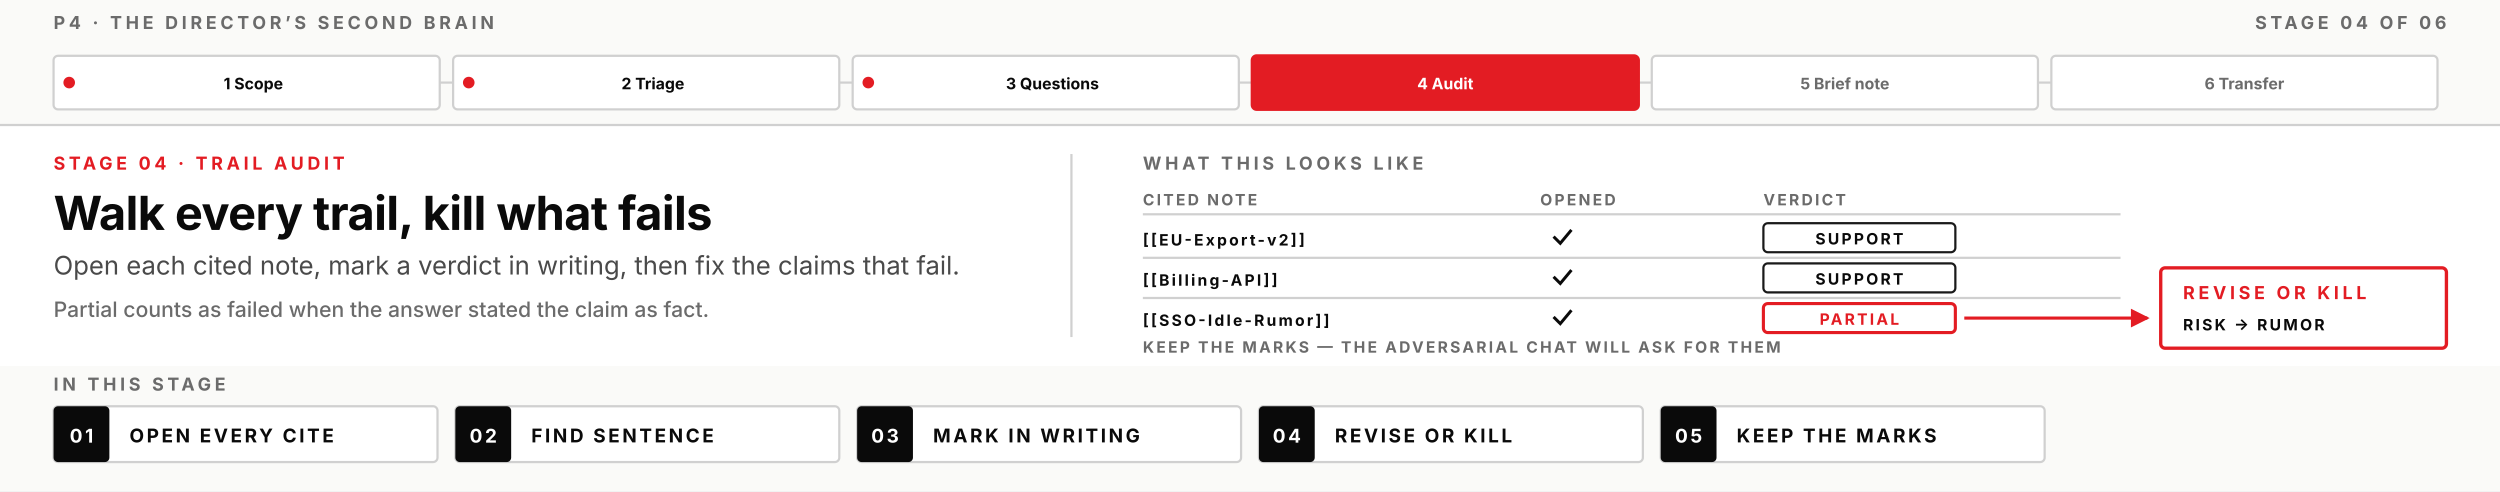
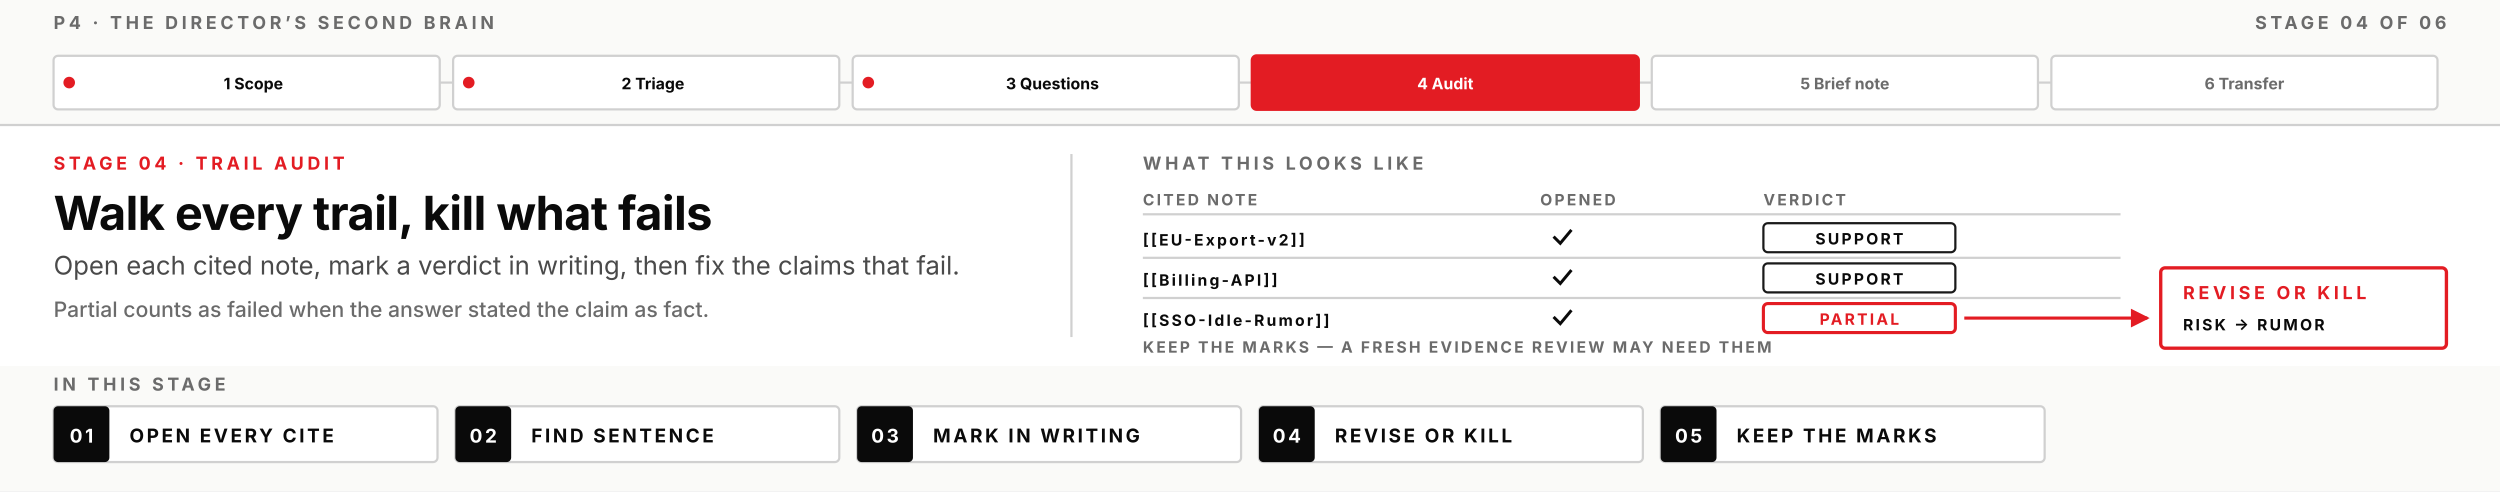
<svg xmlns="http://www.w3.org/2000/svg" viewBox="0 0 1120 220" role="img" aria-labelledby="title-p4-stage-audit">
  <defs>
    <marker id="arrow" viewBox="0 0 8 8" refX="7" refY="4" markerWidth="6" markerHeight="6" orient="auto-start-reverse">
      <path d="M0 0 8 4 0 8Z" fill="#0A0A0A" />
    </marker>
    <marker id="arrow-red" viewBox="0 0 8 8" refX="7" refY="4" markerWidth="6" markerHeight="6" orient="auto-start-reverse">
      <path d="M0 0 8 4 0 8Z" fill="#E31C23" />
    </marker>
    <style>
      text { font-family: system-ui, "Inter", "Helvetica Neue", Arial, sans-serif; fill: #0A0A0A; }
      .micro { font-size: 8px; font-weight: 650; letter-spacing: 1.65px; }
      .tiny { font-size: 7px; font-weight: 650; letter-spacing: 1px; }
      .railtext { font-size: 7.1px; font-weight: 650; }
      .title { font-size: 21px; font-weight: 680; letter-spacing: -0.25px; }
      .purpose { font-size: 11.5px; font-weight: 430; fill: #4A4A4A; }
      .caption { font-size: 8.5px; font-weight: 650; letter-spacing: 1.15px; }
      .body { font-size: 9.5px; font-weight: 520; }
      .muted { fill: #6B6B6B; }
      .white { fill: #FFFFFF; }
      .red { fill: #E31C23; }
      .gold { fill: #A58650; }
      .line { fill: none; stroke: #0A0A0A; stroke-width: 1.35; vector-effect: non-scaling-stroke; }
      .hair { fill: none; stroke: #D0D0D0; stroke-width: 1; vector-effect: non-scaling-stroke; }
      .redline { fill: none; stroke: #E31C23; stroke-width: 1.4; vector-effect: non-scaling-stroke; }
      .goldline { fill: none; stroke: #A58650; stroke-width: 1.35; vector-effect: non-scaling-stroke; }
      .dash { stroke-dasharray: 5 4; }
    </style>
  </defs>
  <rect width="1120" height="220" fill="#FFFFFF" />
  <rect x="0" y="0" width="1120" height="56" fill="#FAFAF8" />
  <text x="24" y="13" class="micro muted">P4 · THE DIRECTOR’S SECOND BRAIN</text>
  <text x="1096" y="13" class="micro muted" text-anchor="end">STAGE 04 OF 06</text>
  <path d="M110.5 37H1005.5" class="hair" />
  <rect x="24" y="25" width="173" height="24" rx="2" fill="#FFFFFF" stroke="#D0D0D0" stroke-width="1" />
  <circle cx="31" cy="37" r="2.6" fill="#E31C23" />
  <text x="113.5" y="40" class="railtext" text-anchor="middle">1 Scope</text>
  <rect x="203" y="25" width="173" height="24" rx="2" fill="#FFFFFF" stroke="#D0D0D0" stroke-width="1" />
  <circle cx="210" cy="37" r="2.6" fill="#E31C23" />
  <text x="292.5" y="40" class="railtext" text-anchor="middle">2 Triage</text>
  <rect x="382" y="25" width="173" height="24" rx="2" fill="#FFFFFF" stroke="#D0D0D0" stroke-width="1" />
  <circle cx="389" cy="37" r="2.6" fill="#E31C23" />
  <text x="471.5" y="40" class="railtext" text-anchor="middle">3 Questions</text>
  <rect x="561" y="25" width="173" height="24" rx="2" fill="#E31C23" stroke="#E31C23" stroke-width="1.4" />
  <text x="647.5" y="40" class="railtext white" text-anchor="middle">4 Audit</text>
  <rect x="740" y="25" width="173" height="24" rx="2" fill="#FFFFFF" stroke="#D0D0D0" stroke-width="1" />
  <text x="826.5" y="40" class="railtext muted" text-anchor="middle">5 Brief note</text>
  <rect x="919" y="25" width="173" height="24" rx="2" fill="#FFFFFF" stroke="#D0D0D0" stroke-width="1" />
  <text x="1005.5" y="40" class="railtext muted" text-anchor="middle">6 Transfer</text>
  <path d="M0 56H1120" class="hair" />
  <text x="24" y="76" class="micro red">STAGE 04 · TRAIL AUDIT</text>
  <text x="24" y="103" class="title">Walk every trail, kill what fails</text>
  <text x="24" y="123" class="purpose">Open each cited note, mark a verdict in writing, then fix the claims that fail.</text>
  <text x="24" y="142" class="body muted">Partial counts as failed when the answer stated the claim as fact.</text>
  <path d="M480 69V151" class="hair" />
  <text x="512" y="76" class="micro muted">WHAT THIS LOOKS LIKE</text>
  <g aria-label="Audit ledger: three cited notes opened and marked; the partial one drives a revision">
    <text x="512" y="92" class="tiny muted">CITED NOTE</text>
    <text x="690" y="92" class="tiny muted">OPENED</text>
    <text x="790" y="92" class="tiny muted">VERDICT</text>
    <path d="M512 96H950" class="hair" />
    <text x="512" y="110" class="tiny">[[EU-Export-v2]]</text>
    <path d="M696 106l3 3 5-6" class="line" />
    <rect x="790" y="100" width="86" height="13" rx="2" fill="#FFFFFF" stroke="#1A1A1A" />
    <text x="833" y="109.5" class="tiny" text-anchor="middle">SUPPORT</text>
    <path d="M512 115.5H950" class="hair" />
    <text x="512" y="128" class="tiny">[[Billing-API]]</text>
    <path d="M696 124l3 3 5-6" class="line" />
    <rect x="790" y="118" width="86" height="13" rx="2" fill="#FFFFFF" stroke="#1A1A1A" />
    <text x="833" y="127.5" class="tiny" text-anchor="middle">SUPPORT</text>
    <path d="M512 133.5H950" class="hair" />
    <text x="512" y="146" class="tiny">[[SSO-Idle-Rumor]]</text>
    <path d="M696 142l3 3 5-6" class="line" />
    <rect x="790" y="136" width="86" height="13" rx="2" fill="#FFFFFF" stroke="#E31C23" stroke-width="1.4" />
    <text x="833" y="145.5" class="tiny red" text-anchor="middle">PARTIAL</text>
    <path d="M880 142.5H962" class="redline" marker-end="url(#arrow-red)" />
    <rect x="968" y="120" width="128" height="36" rx="2" fill="#FFFFFF" stroke="#E31C23" stroke-width="1.5" />
    <text x="978" y="134" class="micro red">REVISE OR KILL</text>
    <text x="978" y="148" class="tiny">RISK → RUMOR</text>
-     <text x="512" y="158" class="tiny muted">KEEP THE MARKS — THE ADVERSARIAL CHAT WILL ASK FOR THEM</text>
+     <text x="512" y="158" class="tiny muted">KEEP THE MARKS — A FRESH EVIDENCE REVIEW MAY NEED THEM</text>
  </g>
  <rect x="0" y="164" width="1120" height="56" fill="#FAFAF8" />
  <text x="24" y="175" class="micro muted">IN THIS STAGE</text>
  <rect x="24" y="182" width="172" height="25" rx="2" fill="#FFFFFF" stroke="#D0D0D0" />
  <rect x="24" y="182" width="25" height="25" rx="2" fill="#0A0A0A" />
  <text x="36.5" y="198.3" class="caption white" text-anchor="middle">01</text>
  <text x="58" y="198.2" class="caption">OPEN EVERY CITE</text>
  <rect x="204" y="182" width="172" height="25" rx="2" fill="#FFFFFF" stroke="#D0D0D0" />
  <rect x="204" y="182" width="25" height="25" rx="2" fill="#0A0A0A" />
  <text x="216.5" y="198.3" class="caption white" text-anchor="middle">02</text>
  <text x="238" y="198.2" class="caption">FIND SENTENCE</text>
  <rect x="384" y="182" width="172" height="25" rx="2" fill="#FFFFFF" stroke="#D0D0D0" />
  <rect x="384" y="182" width="25" height="25" rx="2" fill="#0A0A0A" />
  <text x="396.5" y="198.3" class="caption white" text-anchor="middle">03</text>
  <text x="418" y="198.2" class="caption">MARK IN WRITING</text>
  <rect x="564" y="182" width="172" height="25" rx="2" fill="#FFFFFF" stroke="#D0D0D0" />
  <rect x="564" y="182" width="25" height="25" rx="2" fill="#0A0A0A" />
  <text x="576.5" y="198.3" class="caption white" text-anchor="middle">04</text>
  <text x="598" y="198.2" class="caption">REVISE OR KILL</text>
  <rect x="744" y="182" width="172" height="25" rx="2" fill="#FFFFFF" stroke="#D0D0D0" />
  <rect x="744" y="182" width="25" height="25" rx="2" fill="#0A0A0A" />
  <text x="756.5" y="198.3" class="caption white" text-anchor="middle">05</text>
  <text x="778" y="198.2" class="caption">KEEP THE MARKS</text>
</svg>
